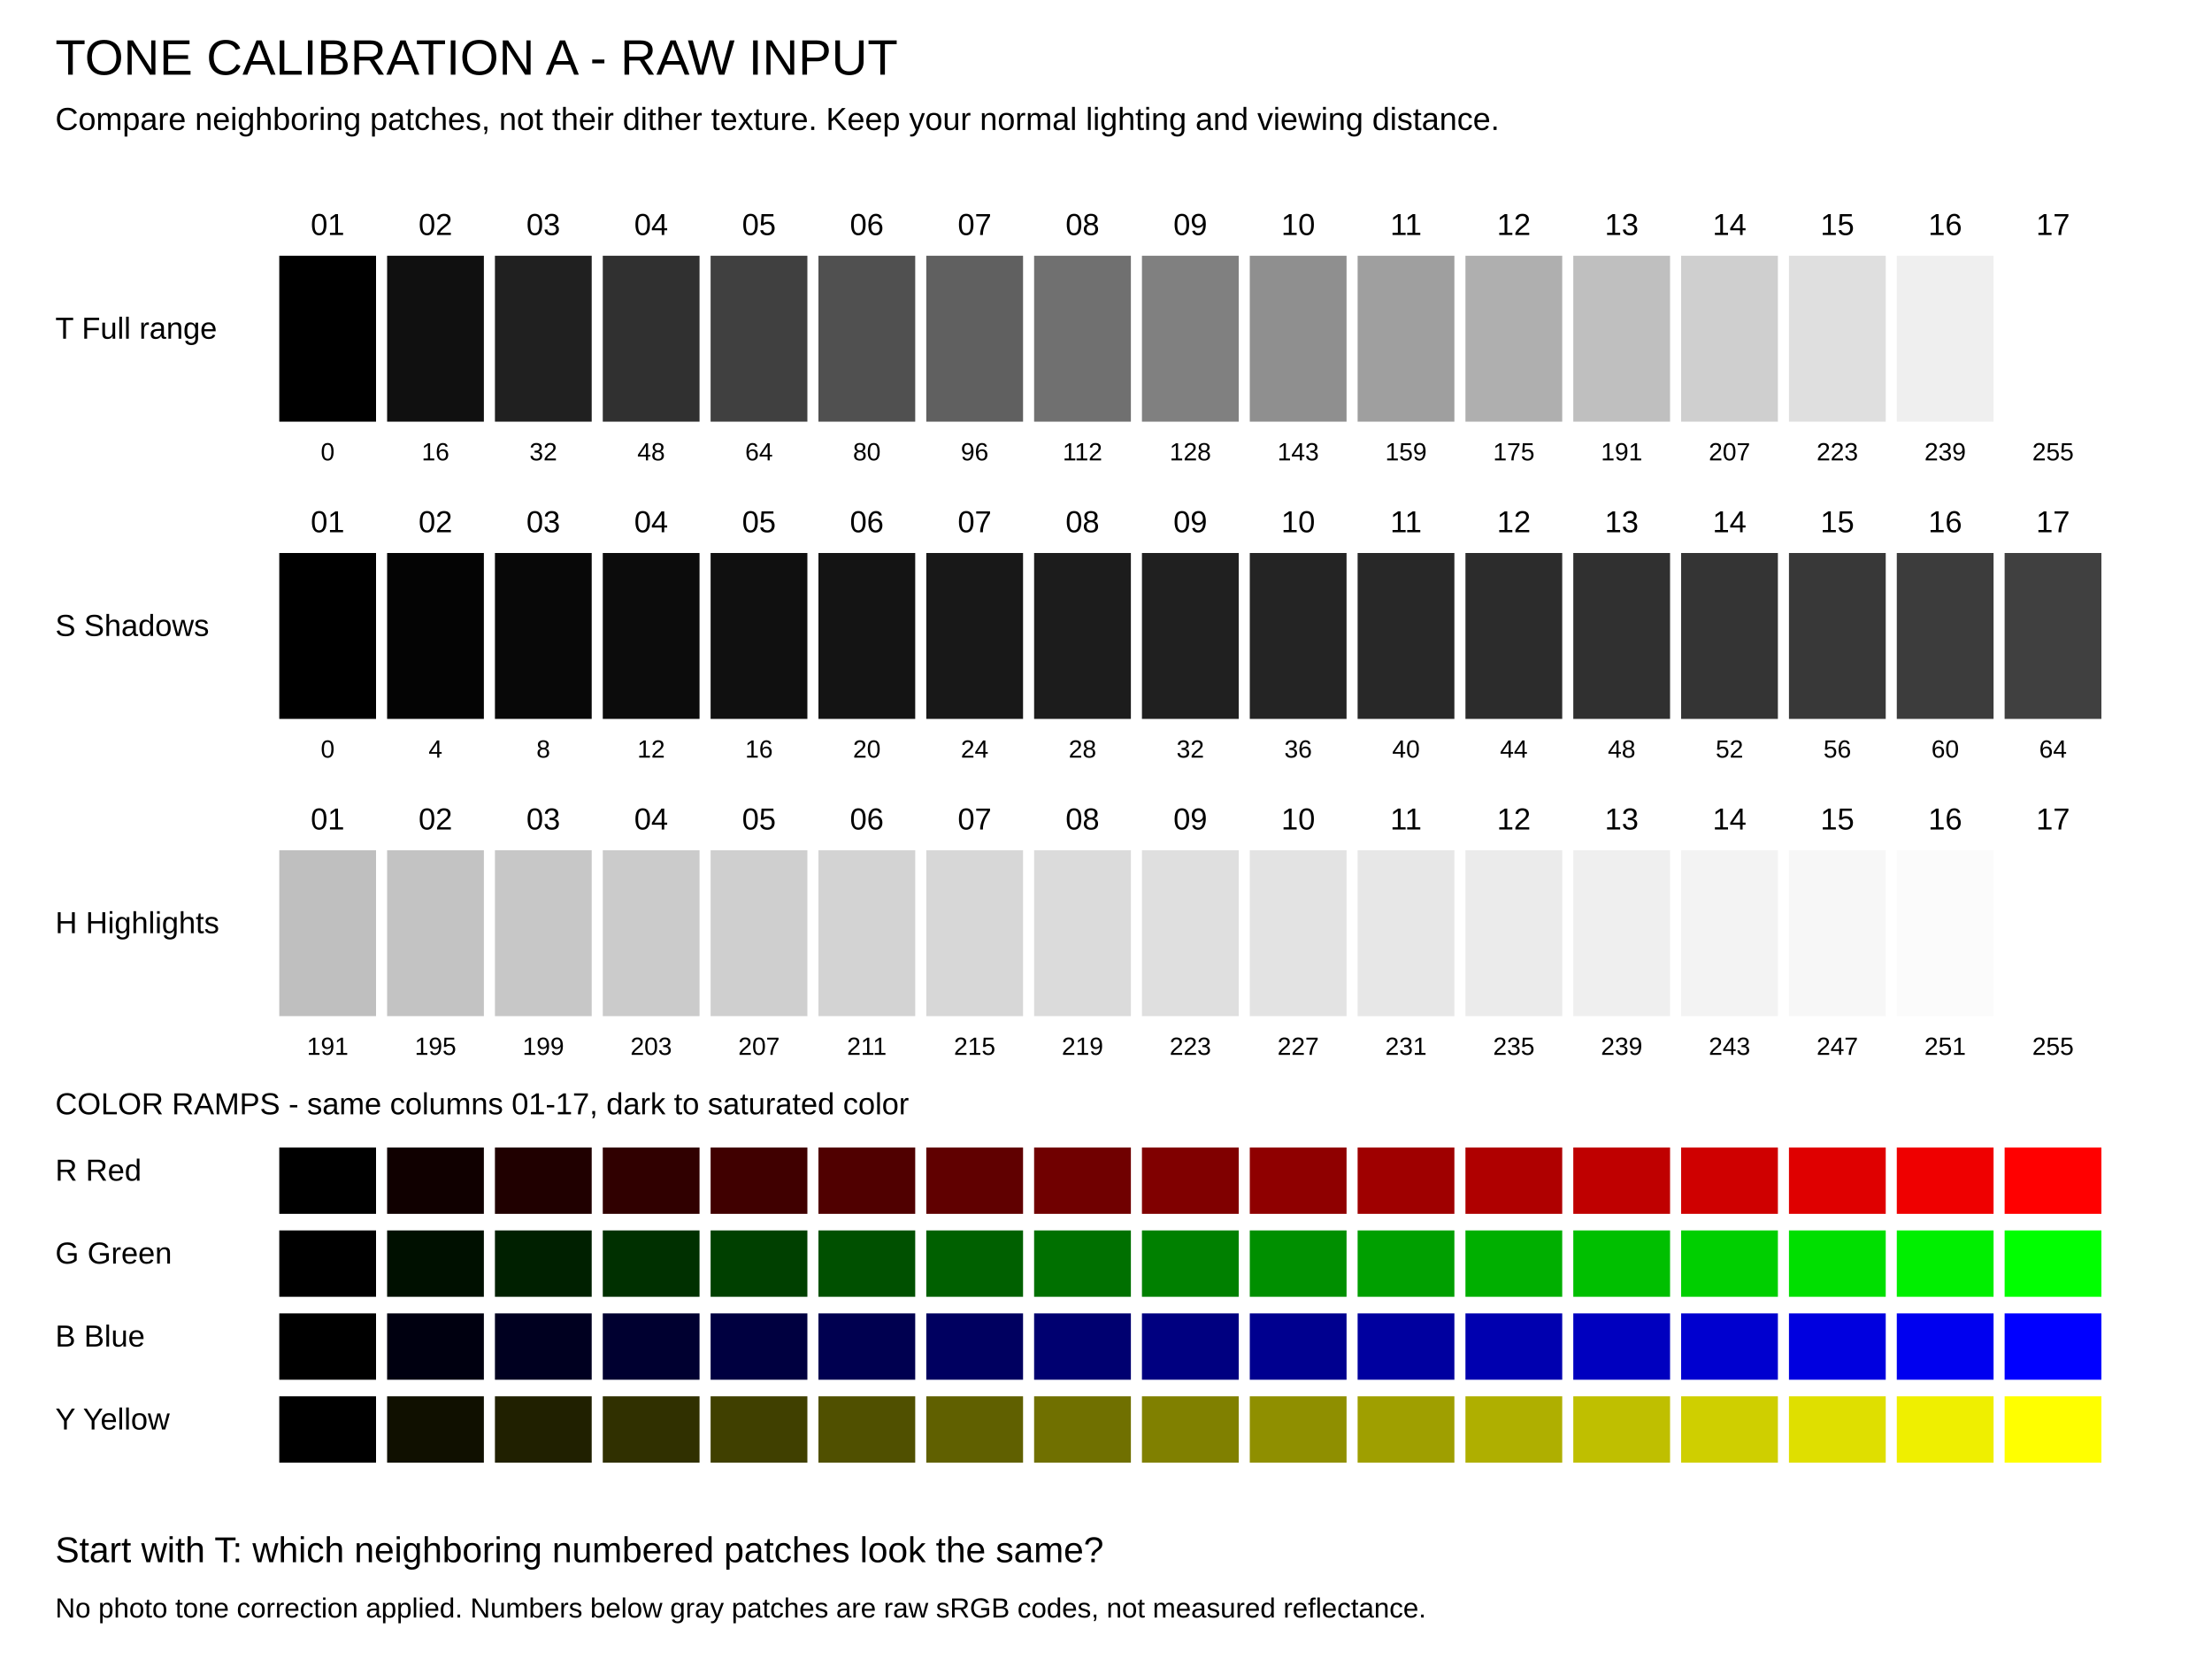
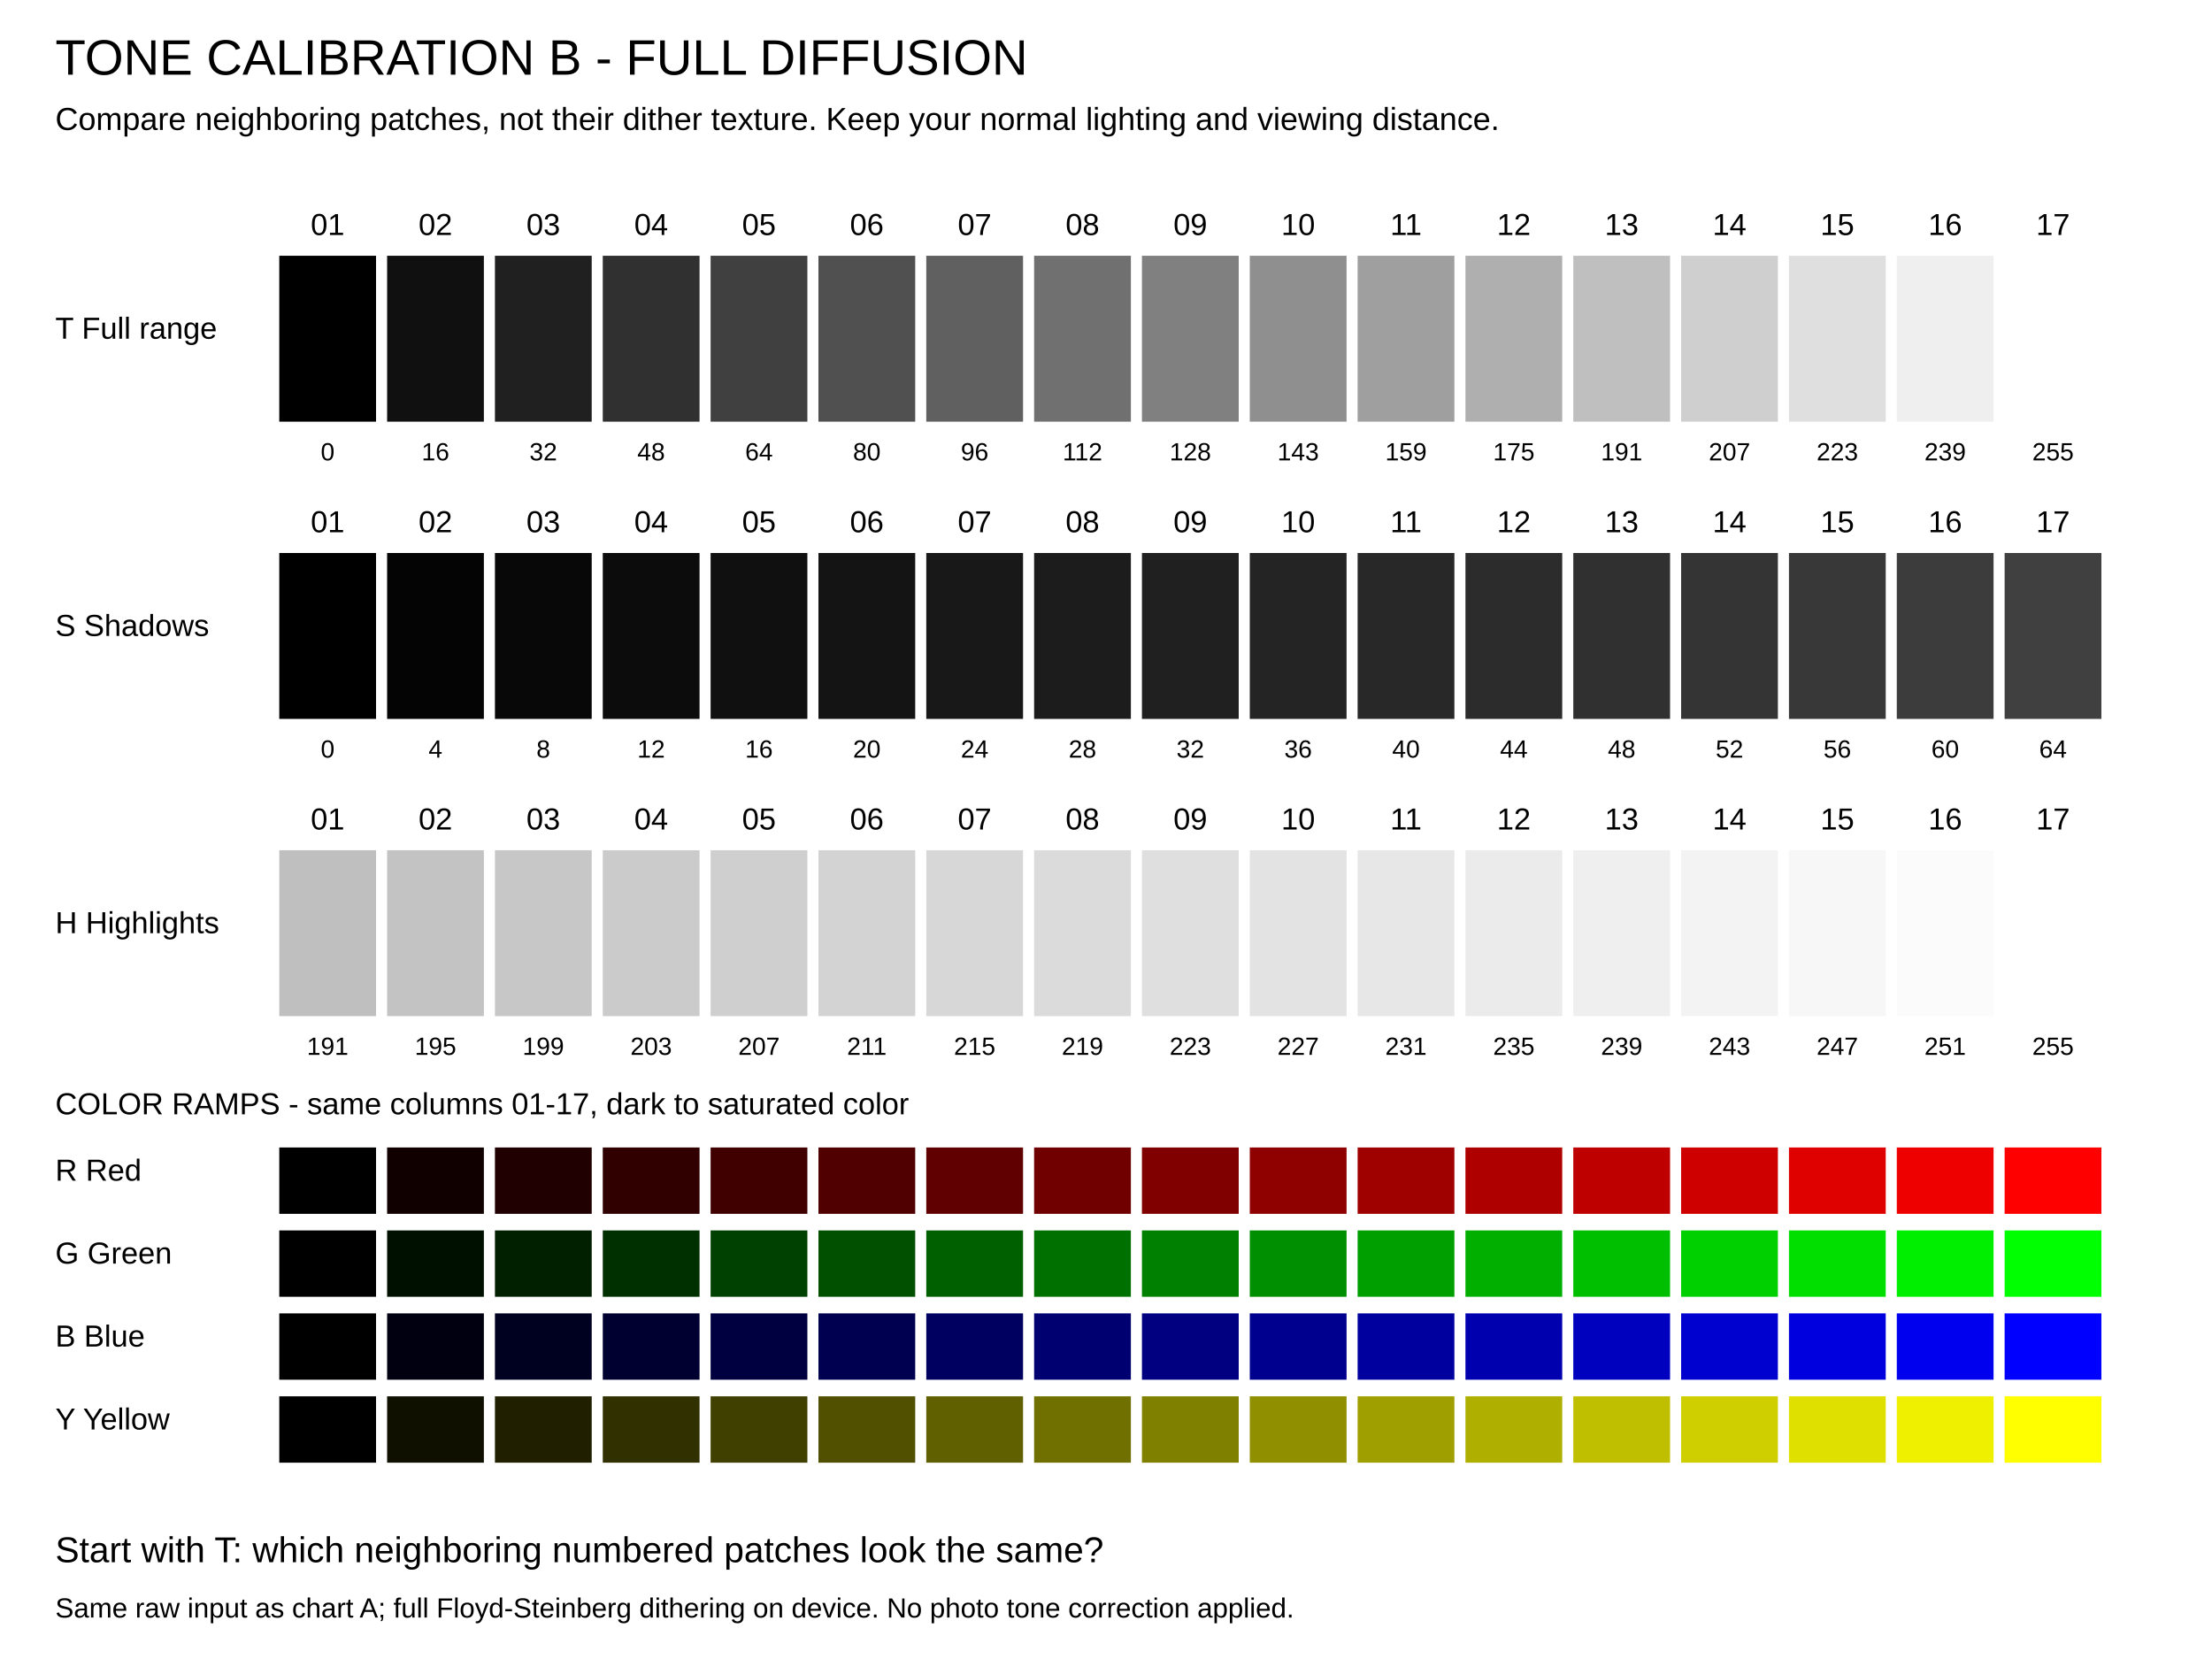
<svg xmlns="http://www.w3.org/2000/svg" width="1600" height="1200">
  <rect width="1600" height="1200" fill="white" />
-   <text x="40" y="54" font-family="Arial" font-size="36" text-anchor="start" fill="black">TONE CALIBRATION A - RAW INPUT</text>
+   <text x="40" y="54" font-family="Arial" font-size="36" text-anchor="start" fill="black">TONE CALIBRATION B - FULL DIFFUSION</text>
  <text x="40" y="94" font-family="Arial" font-size="23" text-anchor="start" fill="black">Compare neighboring patches, not their dither texture. Keep your normal lighting and viewing distance.</text>
  <text x="40" y="245" font-family="Arial" font-size="22" text-anchor="start" fill="black">T  Full range</text>
  <text x="237" y="170" font-family="Arial" font-size="22" text-anchor="middle" fill="black">01</text>
  <rect x="202" y="185" width="70" height="120" fill="rgb(0,0,0)" />
  <text x="237" y="333" font-family="Arial" font-size="18" text-anchor="middle" fill="black">0</text>
  <text x="315" y="170" font-family="Arial" font-size="22" text-anchor="middle" fill="black">02</text>
  <rect x="280" y="185" width="70" height="120" fill="rgb(16,16,16)" />
  <text x="315" y="333" font-family="Arial" font-size="18" text-anchor="middle" fill="black">16</text>
  <text x="393" y="170" font-family="Arial" font-size="22" text-anchor="middle" fill="black">03</text>
  <rect x="358" y="185" width="70" height="120" fill="rgb(32,32,32)" />
  <text x="393" y="333" font-family="Arial" font-size="18" text-anchor="middle" fill="black">32</text>
  <text x="471" y="170" font-family="Arial" font-size="22" text-anchor="middle" fill="black">04</text>
  <rect x="436" y="185" width="70" height="120" fill="rgb(48,48,48)" />
  <text x="471" y="333" font-family="Arial" font-size="18" text-anchor="middle" fill="black">48</text>
  <text x="549" y="170" font-family="Arial" font-size="22" text-anchor="middle" fill="black">05</text>
  <rect x="514" y="185" width="70" height="120" fill="rgb(64,64,64)" />
  <text x="549" y="333" font-family="Arial" font-size="18" text-anchor="middle" fill="black">64</text>
  <text x="627" y="170" font-family="Arial" font-size="22" text-anchor="middle" fill="black">06</text>
  <rect x="592" y="185" width="70" height="120" fill="rgb(80,80,80)" />
  <text x="627" y="333" font-family="Arial" font-size="18" text-anchor="middle" fill="black">80</text>
  <text x="705" y="170" font-family="Arial" font-size="22" text-anchor="middle" fill="black">07</text>
  <rect x="670" y="185" width="70" height="120" fill="rgb(96,96,96)" />
  <text x="705" y="333" font-family="Arial" font-size="18" text-anchor="middle" fill="black">96</text>
  <text x="783" y="170" font-family="Arial" font-size="22" text-anchor="middle" fill="black">08</text>
  <rect x="748" y="185" width="70" height="120" fill="rgb(112,112,112)" />
  <text x="783" y="333" font-family="Arial" font-size="18" text-anchor="middle" fill="black">112</text>
  <text x="861" y="170" font-family="Arial" font-size="22" text-anchor="middle" fill="black">09</text>
  <rect x="826" y="185" width="70" height="120" fill="rgb(128,128,128)" />
  <text x="861" y="333" font-family="Arial" font-size="18" text-anchor="middle" fill="black">128</text>
  <text x="939" y="170" font-family="Arial" font-size="22" text-anchor="middle" fill="black">10</text>
  <rect x="904" y="185" width="70" height="120" fill="rgb(143,143,143)" />
  <text x="939" y="333" font-family="Arial" font-size="18" text-anchor="middle" fill="black">143</text>
  <text x="1017" y="170" font-family="Arial" font-size="22" text-anchor="middle" fill="black">11</text>
  <rect x="982" y="185" width="70" height="120" fill="rgb(159,159,159)" />
  <text x="1017" y="333" font-family="Arial" font-size="18" text-anchor="middle" fill="black">159</text>
  <text x="1095" y="170" font-family="Arial" font-size="22" text-anchor="middle" fill="black">12</text>
  <rect x="1060" y="185" width="70" height="120" fill="rgb(175,175,175)" />
  <text x="1095" y="333" font-family="Arial" font-size="18" text-anchor="middle" fill="black">175</text>
  <text x="1173" y="170" font-family="Arial" font-size="22" text-anchor="middle" fill="black">13</text>
  <rect x="1138" y="185" width="70" height="120" fill="rgb(191,191,191)" />
  <text x="1173" y="333" font-family="Arial" font-size="18" text-anchor="middle" fill="black">191</text>
  <text x="1251" y="170" font-family="Arial" font-size="22" text-anchor="middle" fill="black">14</text>
  <rect x="1216" y="185" width="70" height="120" fill="rgb(207,207,207)" />
  <text x="1251" y="333" font-family="Arial" font-size="18" text-anchor="middle" fill="black">207</text>
  <text x="1329" y="170" font-family="Arial" font-size="22" text-anchor="middle" fill="black">15</text>
  <rect x="1294" y="185" width="70" height="120" fill="rgb(223,223,223)" />
  <text x="1329" y="333" font-family="Arial" font-size="18" text-anchor="middle" fill="black">223</text>
  <text x="1407" y="170" font-family="Arial" font-size="22" text-anchor="middle" fill="black">16</text>
  <rect x="1372" y="185" width="70" height="120" fill="rgb(239,239,239)" />
  <text x="1407" y="333" font-family="Arial" font-size="18" text-anchor="middle" fill="black">239</text>
  <text x="1485" y="170" font-family="Arial" font-size="22" text-anchor="middle" fill="black">17</text>
  <rect x="1450" y="185" width="70" height="120" fill="rgb(255,255,255)" />
  <text x="1485" y="333" font-family="Arial" font-size="18" text-anchor="middle" fill="black">255</text>
  <text x="40" y="460" font-family="Arial" font-size="22" text-anchor="start" fill="black">S  Shadows</text>
  <text x="237" y="385" font-family="Arial" font-size="22" text-anchor="middle" fill="black">01</text>
  <rect x="202" y="400" width="70" height="120" fill="rgb(0,0,0)" />
  <text x="237" y="548" font-family="Arial" font-size="18" text-anchor="middle" fill="black">0</text>
  <text x="315" y="385" font-family="Arial" font-size="22" text-anchor="middle" fill="black">02</text>
  <rect x="280" y="400" width="70" height="120" fill="rgb(4,4,4)" />
  <text x="315" y="548" font-family="Arial" font-size="18" text-anchor="middle" fill="black">4</text>
  <text x="393" y="385" font-family="Arial" font-size="22" text-anchor="middle" fill="black">03</text>
  <rect x="358" y="400" width="70" height="120" fill="rgb(8,8,8)" />
  <text x="393" y="548" font-family="Arial" font-size="18" text-anchor="middle" fill="black">8</text>
  <text x="471" y="385" font-family="Arial" font-size="22" text-anchor="middle" fill="black">04</text>
  <rect x="436" y="400" width="70" height="120" fill="rgb(12,12,12)" />
  <text x="471" y="548" font-family="Arial" font-size="18" text-anchor="middle" fill="black">12</text>
  <text x="549" y="385" font-family="Arial" font-size="22" text-anchor="middle" fill="black">05</text>
  <rect x="514" y="400" width="70" height="120" fill="rgb(16,16,16)" />
  <text x="549" y="548" font-family="Arial" font-size="18" text-anchor="middle" fill="black">16</text>
  <text x="627" y="385" font-family="Arial" font-size="22" text-anchor="middle" fill="black">06</text>
  <rect x="592" y="400" width="70" height="120" fill="rgb(20,20,20)" />
  <text x="627" y="548" font-family="Arial" font-size="18" text-anchor="middle" fill="black">20</text>
  <text x="705" y="385" font-family="Arial" font-size="22" text-anchor="middle" fill="black">07</text>
  <rect x="670" y="400" width="70" height="120" fill="rgb(24,24,24)" />
  <text x="705" y="548" font-family="Arial" font-size="18" text-anchor="middle" fill="black">24</text>
  <text x="783" y="385" font-family="Arial" font-size="22" text-anchor="middle" fill="black">08</text>
  <rect x="748" y="400" width="70" height="120" fill="rgb(28,28,28)" />
  <text x="783" y="548" font-family="Arial" font-size="18" text-anchor="middle" fill="black">28</text>
  <text x="861" y="385" font-family="Arial" font-size="22" text-anchor="middle" fill="black">09</text>
  <rect x="826" y="400" width="70" height="120" fill="rgb(32,32,32)" />
  <text x="861" y="548" font-family="Arial" font-size="18" text-anchor="middle" fill="black">32</text>
  <text x="939" y="385" font-family="Arial" font-size="22" text-anchor="middle" fill="black">10</text>
  <rect x="904" y="400" width="70" height="120" fill="rgb(36,36,36)" />
  <text x="939" y="548" font-family="Arial" font-size="18" text-anchor="middle" fill="black">36</text>
  <text x="1017" y="385" font-family="Arial" font-size="22" text-anchor="middle" fill="black">11</text>
  <rect x="982" y="400" width="70" height="120" fill="rgb(40,40,40)" />
  <text x="1017" y="548" font-family="Arial" font-size="18" text-anchor="middle" fill="black">40</text>
  <text x="1095" y="385" font-family="Arial" font-size="22" text-anchor="middle" fill="black">12</text>
  <rect x="1060" y="400" width="70" height="120" fill="rgb(44,44,44)" />
  <text x="1095" y="548" font-family="Arial" font-size="18" text-anchor="middle" fill="black">44</text>
  <text x="1173" y="385" font-family="Arial" font-size="22" text-anchor="middle" fill="black">13</text>
  <rect x="1138" y="400" width="70" height="120" fill="rgb(48,48,48)" />
  <text x="1173" y="548" font-family="Arial" font-size="18" text-anchor="middle" fill="black">48</text>
  <text x="1251" y="385" font-family="Arial" font-size="22" text-anchor="middle" fill="black">14</text>
  <rect x="1216" y="400" width="70" height="120" fill="rgb(52,52,52)" />
  <text x="1251" y="548" font-family="Arial" font-size="18" text-anchor="middle" fill="black">52</text>
  <text x="1329" y="385" font-family="Arial" font-size="22" text-anchor="middle" fill="black">15</text>
  <rect x="1294" y="400" width="70" height="120" fill="rgb(56,56,56)" />
  <text x="1329" y="548" font-family="Arial" font-size="18" text-anchor="middle" fill="black">56</text>
  <text x="1407" y="385" font-family="Arial" font-size="22" text-anchor="middle" fill="black">16</text>
  <rect x="1372" y="400" width="70" height="120" fill="rgb(60,60,60)" />
  <text x="1407" y="548" font-family="Arial" font-size="18" text-anchor="middle" fill="black">60</text>
  <text x="1485" y="385" font-family="Arial" font-size="22" text-anchor="middle" fill="black">17</text>
  <rect x="1450" y="400" width="70" height="120" fill="rgb(64,64,64)" />
  <text x="1485" y="548" font-family="Arial" font-size="18" text-anchor="middle" fill="black">64</text>
  <text x="40" y="675" font-family="Arial" font-size="22" text-anchor="start" fill="black">H  Highlights</text>
  <text x="237" y="600" font-family="Arial" font-size="22" text-anchor="middle" fill="black">01</text>
  <rect x="202" y="615" width="70" height="120" fill="rgb(191,191,191)" />
  <text x="237" y="763" font-family="Arial" font-size="18" text-anchor="middle" fill="black">191</text>
  <text x="315" y="600" font-family="Arial" font-size="22" text-anchor="middle" fill="black">02</text>
  <rect x="280" y="615" width="70" height="120" fill="rgb(195,195,195)" />
  <text x="315" y="763" font-family="Arial" font-size="18" text-anchor="middle" fill="black">195</text>
  <text x="393" y="600" font-family="Arial" font-size="22" text-anchor="middle" fill="black">03</text>
  <rect x="358" y="615" width="70" height="120" fill="rgb(199,199,199)" />
  <text x="393" y="763" font-family="Arial" font-size="18" text-anchor="middle" fill="black">199</text>
  <text x="471" y="600" font-family="Arial" font-size="22" text-anchor="middle" fill="black">04</text>
  <rect x="436" y="615" width="70" height="120" fill="rgb(203,203,203)" />
  <text x="471" y="763" font-family="Arial" font-size="18" text-anchor="middle" fill="black">203</text>
  <text x="549" y="600" font-family="Arial" font-size="22" text-anchor="middle" fill="black">05</text>
  <rect x="514" y="615" width="70" height="120" fill="rgb(207,207,207)" />
  <text x="549" y="763" font-family="Arial" font-size="18" text-anchor="middle" fill="black">207</text>
  <text x="627" y="600" font-family="Arial" font-size="22" text-anchor="middle" fill="black">06</text>
  <rect x="592" y="615" width="70" height="120" fill="rgb(211,211,211)" />
  <text x="627" y="763" font-family="Arial" font-size="18" text-anchor="middle" fill="black">211</text>
  <text x="705" y="600" font-family="Arial" font-size="22" text-anchor="middle" fill="black">07</text>
  <rect x="670" y="615" width="70" height="120" fill="rgb(215,215,215)" />
  <text x="705" y="763" font-family="Arial" font-size="18" text-anchor="middle" fill="black">215</text>
  <text x="783" y="600" font-family="Arial" font-size="22" text-anchor="middle" fill="black">08</text>
  <rect x="748" y="615" width="70" height="120" fill="rgb(219,219,219)" />
  <text x="783" y="763" font-family="Arial" font-size="18" text-anchor="middle" fill="black">219</text>
  <text x="861" y="600" font-family="Arial" font-size="22" text-anchor="middle" fill="black">09</text>
  <rect x="826" y="615" width="70" height="120" fill="rgb(223,223,223)" />
  <text x="861" y="763" font-family="Arial" font-size="18" text-anchor="middle" fill="black">223</text>
  <text x="939" y="600" font-family="Arial" font-size="22" text-anchor="middle" fill="black">10</text>
  <rect x="904" y="615" width="70" height="120" fill="rgb(227,227,227)" />
  <text x="939" y="763" font-family="Arial" font-size="18" text-anchor="middle" fill="black">227</text>
  <text x="1017" y="600" font-family="Arial" font-size="22" text-anchor="middle" fill="black">11</text>
  <rect x="982" y="615" width="70" height="120" fill="rgb(231,231,231)" />
  <text x="1017" y="763" font-family="Arial" font-size="18" text-anchor="middle" fill="black">231</text>
  <text x="1095" y="600" font-family="Arial" font-size="22" text-anchor="middle" fill="black">12</text>
  <rect x="1060" y="615" width="70" height="120" fill="rgb(235,235,235)" />
  <text x="1095" y="763" font-family="Arial" font-size="18" text-anchor="middle" fill="black">235</text>
  <text x="1173" y="600" font-family="Arial" font-size="22" text-anchor="middle" fill="black">13</text>
  <rect x="1138" y="615" width="70" height="120" fill="rgb(239,239,239)" />
  <text x="1173" y="763" font-family="Arial" font-size="18" text-anchor="middle" fill="black">239</text>
  <text x="1251" y="600" font-family="Arial" font-size="22" text-anchor="middle" fill="black">14</text>
  <rect x="1216" y="615" width="70" height="120" fill="rgb(243,243,243)" />
  <text x="1251" y="763" font-family="Arial" font-size="18" text-anchor="middle" fill="black">243</text>
  <text x="1329" y="600" font-family="Arial" font-size="22" text-anchor="middle" fill="black">15</text>
  <rect x="1294" y="615" width="70" height="120" fill="rgb(247,247,247)" />
  <text x="1329" y="763" font-family="Arial" font-size="18" text-anchor="middle" fill="black">247</text>
  <text x="1407" y="600" font-family="Arial" font-size="22" text-anchor="middle" fill="black">16</text>
  <rect x="1372" y="615" width="70" height="120" fill="rgb(251,251,251)" />
  <text x="1407" y="763" font-family="Arial" font-size="18" text-anchor="middle" fill="black">251</text>
  <text x="1485" y="600" font-family="Arial" font-size="22" text-anchor="middle" fill="black">17</text>
  <rect x="1450" y="615" width="70" height="120" fill="rgb(255,255,255)" />
  <text x="1485" y="763" font-family="Arial" font-size="18" text-anchor="middle" fill="black">255</text>
  <text x="40" y="806" font-family="Arial" font-size="22" text-anchor="start" fill="black">COLOR RAMPS - same columns 01-17, dark to saturated color</text>
  <text x="40" y="854" font-family="Arial" font-size="22" text-anchor="start" fill="black">R  Red</text>
  <rect x="202" y="830" width="70" height="48" fill="rgb(0,0,0)" />
  <rect x="280" y="830" width="70" height="48" fill="rgb(16,0,0)" />
  <rect x="358" y="830" width="70" height="48" fill="rgb(32,0,0)" />
  <rect x="436" y="830" width="70" height="48" fill="rgb(48,0,0)" />
  <rect x="514" y="830" width="70" height="48" fill="rgb(64,0,0)" />
  <rect x="592" y="830" width="70" height="48" fill="rgb(80,0,0)" />
  <rect x="670" y="830" width="70" height="48" fill="rgb(96,0,0)" />
  <rect x="748" y="830" width="70" height="48" fill="rgb(112,0,0)" />
  <rect x="826" y="830" width="70" height="48" fill="rgb(128,0,0)" />
  <rect x="904" y="830" width="70" height="48" fill="rgb(143,0,0)" />
  <rect x="982" y="830" width="70" height="48" fill="rgb(159,0,0)" />
  <rect x="1060" y="830" width="70" height="48" fill="rgb(175,0,0)" />
  <rect x="1138" y="830" width="70" height="48" fill="rgb(191,0,0)" />
  <rect x="1216" y="830" width="70" height="48" fill="rgb(207,0,0)" />
  <rect x="1294" y="830" width="70" height="48" fill="rgb(223,0,0)" />
  <rect x="1372" y="830" width="70" height="48" fill="rgb(239,0,0)" />
  <rect x="1450" y="830" width="70" height="48" fill="rgb(255,0,0)" />
  <text x="40" y="914" font-family="Arial" font-size="22" text-anchor="start" fill="black">G  Green</text>
  <rect x="202" y="890" width="70" height="48" fill="rgb(0,0,0)" />
  <rect x="280" y="890" width="70" height="48" fill="rgb(0,16,0)" />
  <rect x="358" y="890" width="70" height="48" fill="rgb(0,32,0)" />
  <rect x="436" y="890" width="70" height="48" fill="rgb(0,48,0)" />
  <rect x="514" y="890" width="70" height="48" fill="rgb(0,64,0)" />
  <rect x="592" y="890" width="70" height="48" fill="rgb(0,80,0)" />
  <rect x="670" y="890" width="70" height="48" fill="rgb(0,96,0)" />
  <rect x="748" y="890" width="70" height="48" fill="rgb(0,112,0)" />
  <rect x="826" y="890" width="70" height="48" fill="rgb(0,128,0)" />
  <rect x="904" y="890" width="70" height="48" fill="rgb(0,143,0)" />
  <rect x="982" y="890" width="70" height="48" fill="rgb(0,159,0)" />
  <rect x="1060" y="890" width="70" height="48" fill="rgb(0,175,0)" />
  <rect x="1138" y="890" width="70" height="48" fill="rgb(0,191,0)" />
  <rect x="1216" y="890" width="70" height="48" fill="rgb(0,207,0)" />
  <rect x="1294" y="890" width="70" height="48" fill="rgb(0,223,0)" />
  <rect x="1372" y="890" width="70" height="48" fill="rgb(0,239,0)" />
  <rect x="1450" y="890" width="70" height="48" fill="rgb(0,255,0)" />
  <text x="40" y="974" font-family="Arial" font-size="22" text-anchor="start" fill="black">B  Blue</text>
  <rect x="202" y="950" width="70" height="48" fill="rgb(0,0,0)" />
  <rect x="280" y="950" width="70" height="48" fill="rgb(0,0,16)" />
  <rect x="358" y="950" width="70" height="48" fill="rgb(0,0,32)" />
  <rect x="436" y="950" width="70" height="48" fill="rgb(0,0,48)" />
  <rect x="514" y="950" width="70" height="48" fill="rgb(0,0,64)" />
  <rect x="592" y="950" width="70" height="48" fill="rgb(0,0,80)" />
  <rect x="670" y="950" width="70" height="48" fill="rgb(0,0,96)" />
  <rect x="748" y="950" width="70" height="48" fill="rgb(0,0,112)" />
  <rect x="826" y="950" width="70" height="48" fill="rgb(0,0,128)" />
  <rect x="904" y="950" width="70" height="48" fill="rgb(0,0,143)" />
  <rect x="982" y="950" width="70" height="48" fill="rgb(0,0,159)" />
  <rect x="1060" y="950" width="70" height="48" fill="rgb(0,0,175)" />
  <rect x="1138" y="950" width="70" height="48" fill="rgb(0,0,191)" />
  <rect x="1216" y="950" width="70" height="48" fill="rgb(0,0,207)" />
  <rect x="1294" y="950" width="70" height="48" fill="rgb(0,0,223)" />
  <rect x="1372" y="950" width="70" height="48" fill="rgb(0,0,239)" />
  <rect x="1450" y="950" width="70" height="48" fill="rgb(0,0,255)" />
  <text x="40" y="1034" font-family="Arial" font-size="22" text-anchor="start" fill="black">Y  Yellow</text>
  <rect x="202" y="1010" width="70" height="48" fill="rgb(0,0,0)" />
  <rect x="280" y="1010" width="70" height="48" fill="rgb(16,16,0)" />
  <rect x="358" y="1010" width="70" height="48" fill="rgb(32,32,0)" />
  <rect x="436" y="1010" width="70" height="48" fill="rgb(48,48,0)" />
  <rect x="514" y="1010" width="70" height="48" fill="rgb(64,64,0)" />
  <rect x="592" y="1010" width="70" height="48" fill="rgb(80,80,0)" />
  <rect x="670" y="1010" width="70" height="48" fill="rgb(96,96,0)" />
  <rect x="748" y="1010" width="70" height="48" fill="rgb(112,112,0)" />
  <rect x="826" y="1010" width="70" height="48" fill="rgb(128,128,0)" />
  <rect x="904" y="1010" width="70" height="48" fill="rgb(143,143,0)" />
  <rect x="982" y="1010" width="70" height="48" fill="rgb(159,159,0)" />
  <rect x="1060" y="1010" width="70" height="48" fill="rgb(175,175,0)" />
  <rect x="1138" y="1010" width="70" height="48" fill="rgb(191,191,0)" />
  <rect x="1216" y="1010" width="70" height="48" fill="rgb(207,207,0)" />
  <rect x="1294" y="1010" width="70" height="48" fill="rgb(223,223,0)" />
  <rect x="1372" y="1010" width="70" height="48" fill="rgb(239,239,0)" />
  <rect x="1450" y="1010" width="70" height="48" fill="rgb(255,255,0)" />
  <text x="40" y="1130" font-family="Arial" font-size="26" text-anchor="start" fill="black">Start with T: which neighboring numbered patches look the same?</text>
-   <text x="40" y="1170" font-family="Arial" font-size="20" text-anchor="start" fill="black">No photo tone correction applied. Numbers below gray patches are raw sRGB codes, not measured reflectance.</text>
+   <text x="40" y="1170" font-family="Arial" font-size="20" text-anchor="start" fill="black">Same raw input as chart A; full Floyd-Steinberg dithering on device. No photo tone correction applied.</text>
</svg>
